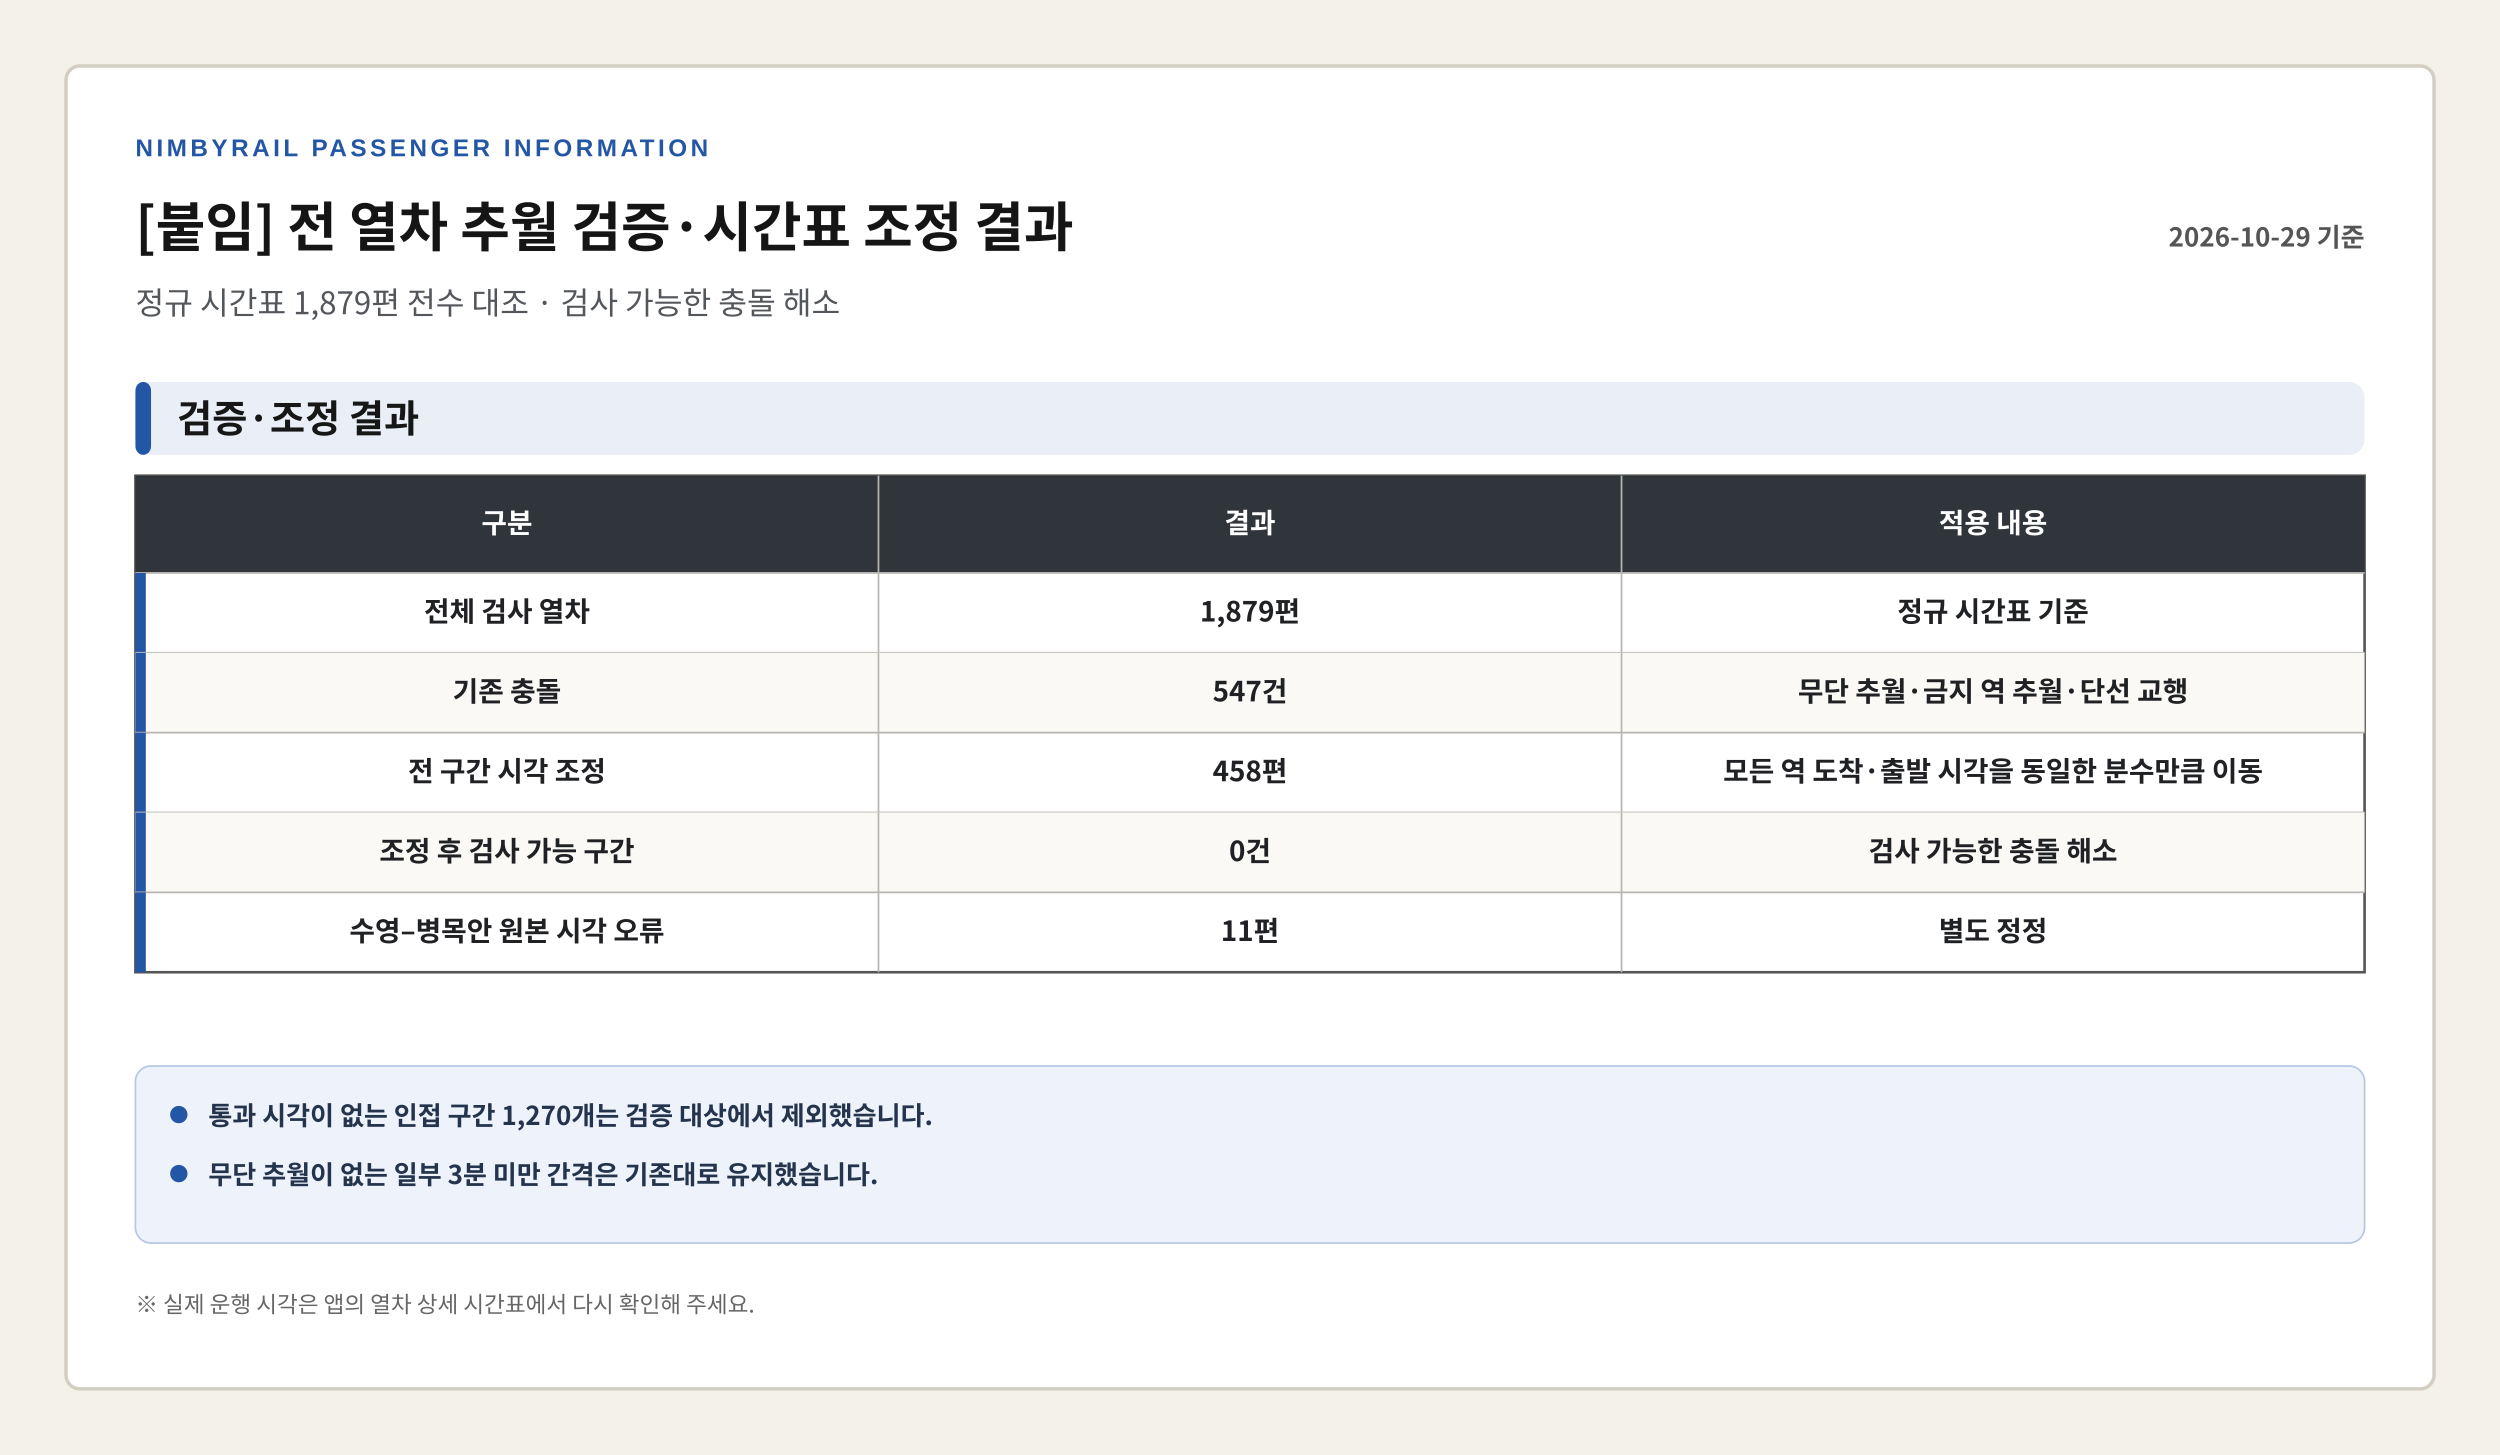
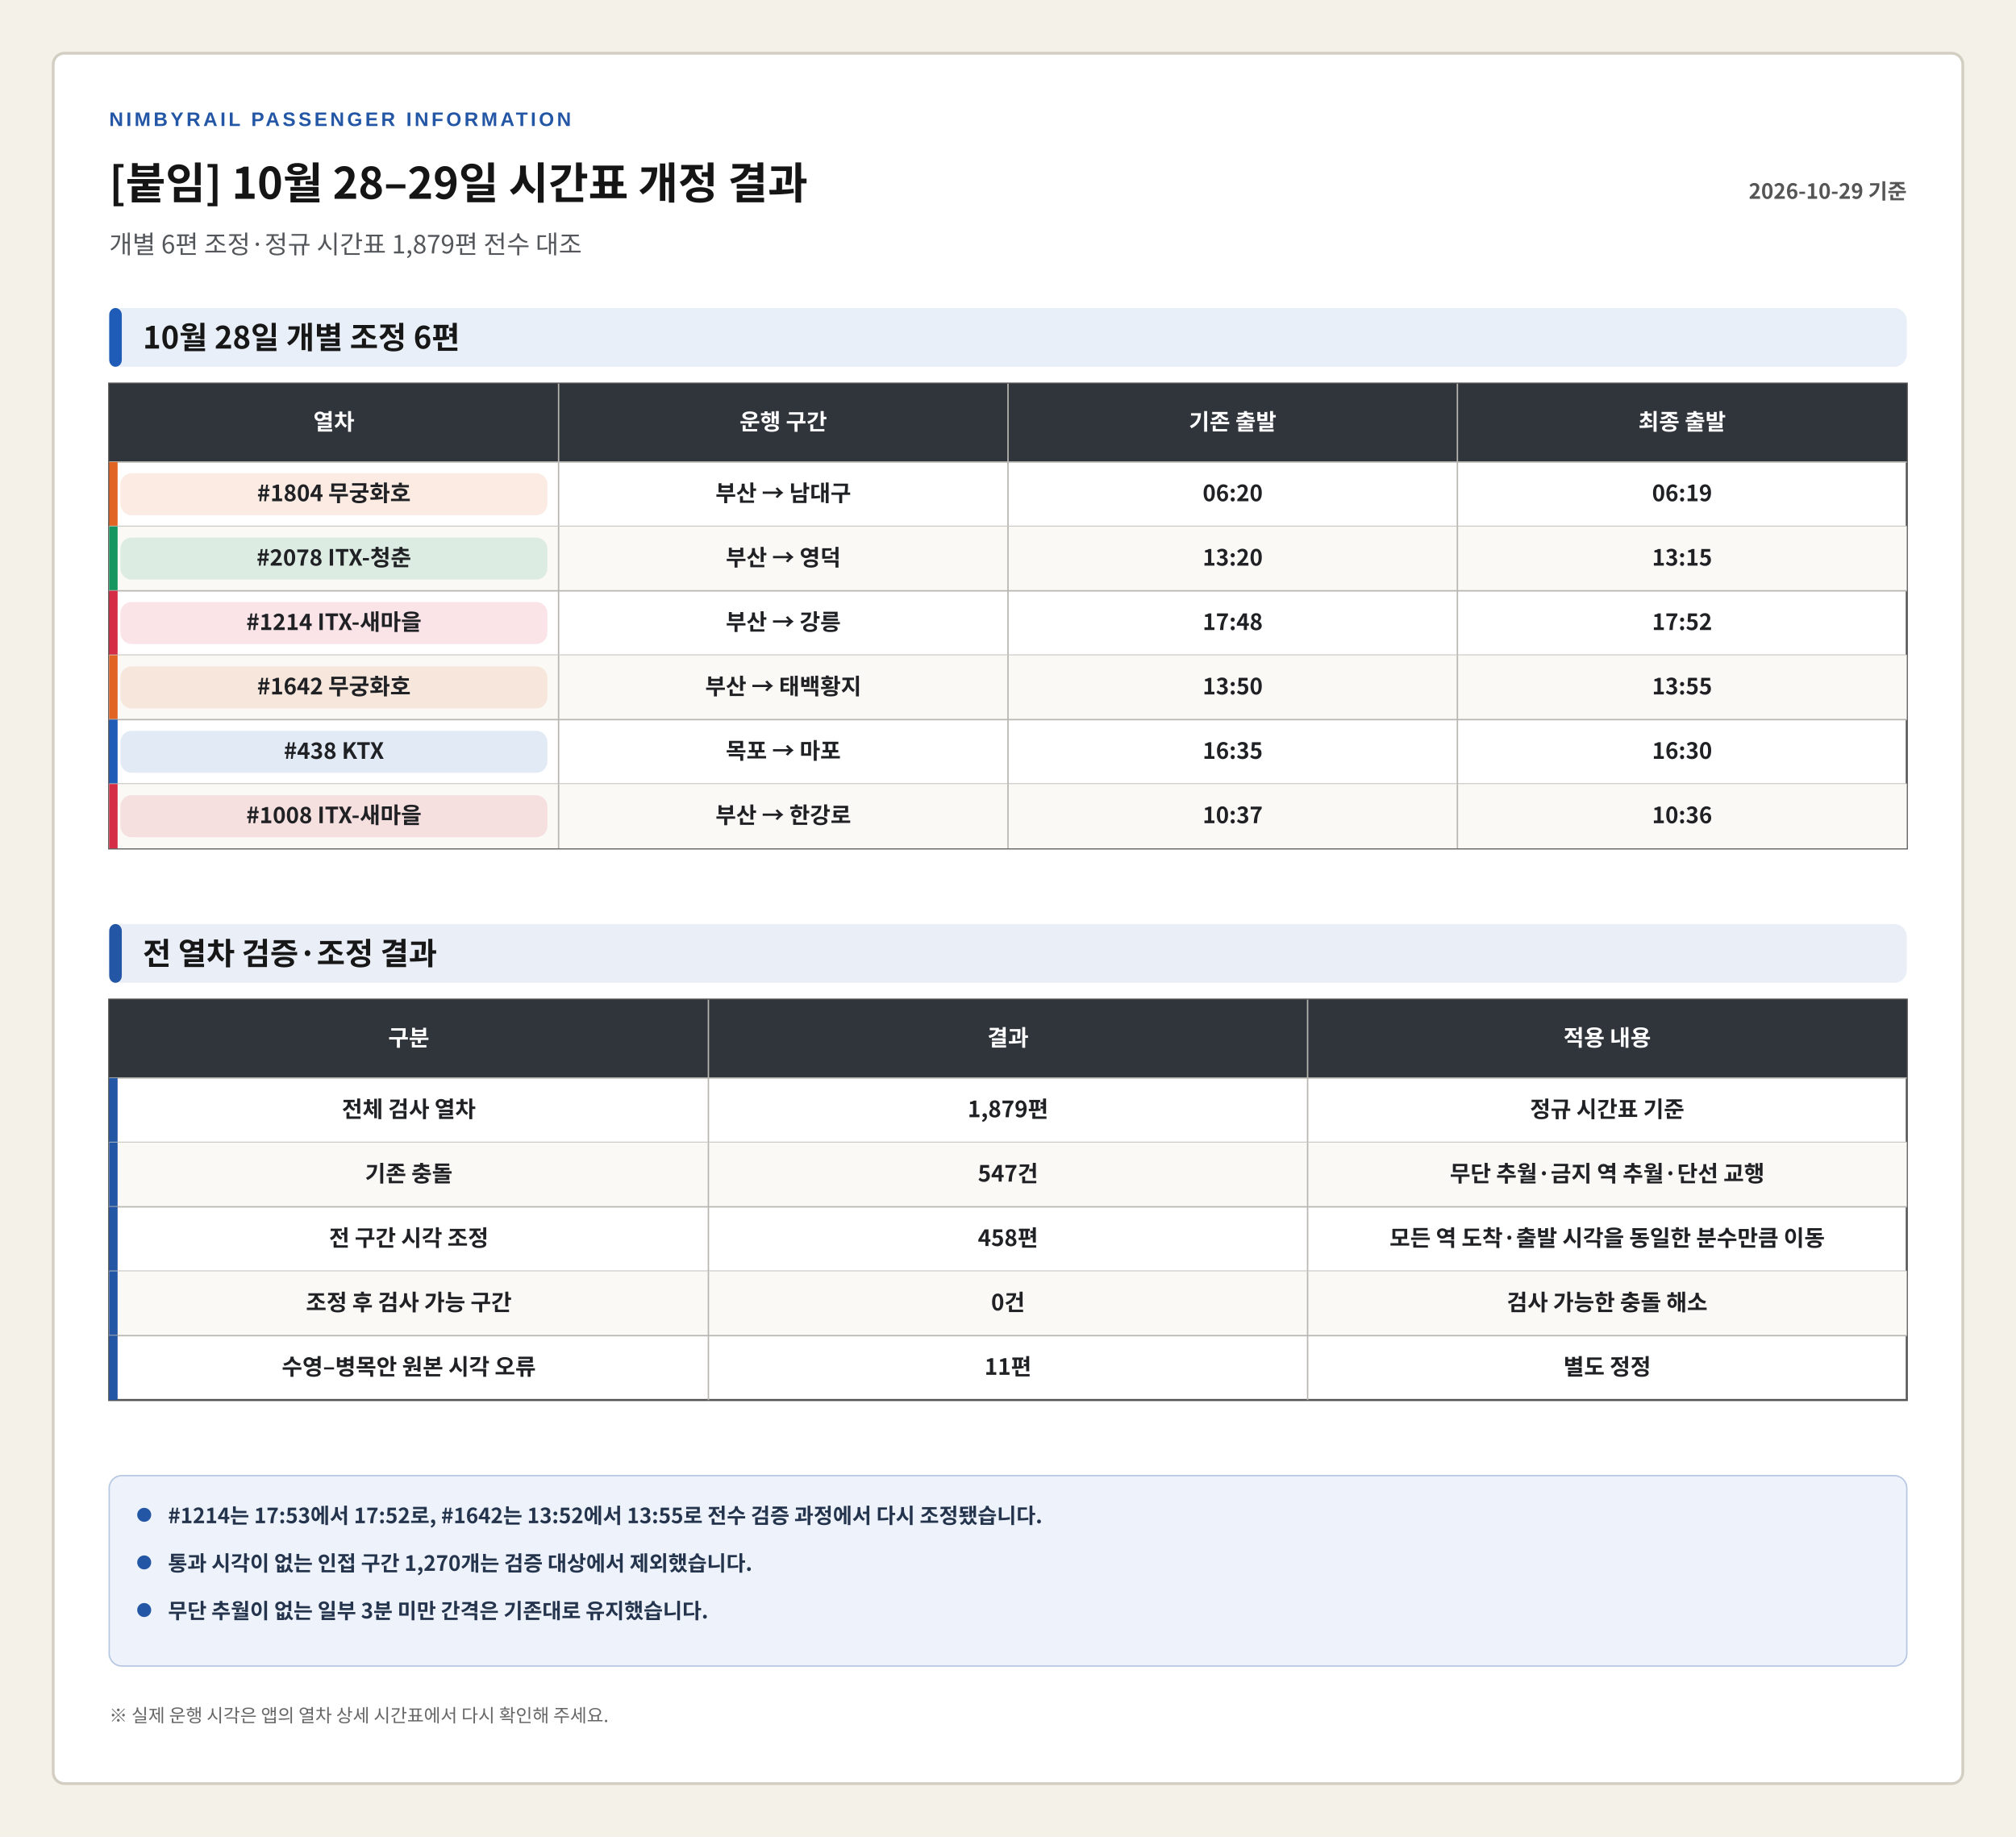
- <svg xmlns="http://www.w3.org/2000/svg" width="1440" height="838" viewBox="0 0 1440 838">
+ <svg xmlns="http://www.w3.org/2000/svg" width="1440" height="1312" viewBox="0 0 1440 1312">
  <style>
    .brand{font:700 14px Arial,sans-serif;letter-spacing:2px;fill:#2456a6}
    .title{font:800 31px 'Apple SD Gothic Neo','Noto Sans CJK KR',sans-serif;fill:#151515}
    .subtitle{font:500 18px 'Apple SD Gothic Neo','Noto Sans CJK KR',sans-serif;fill:#53565a}
    .date{font:600 15px 'Apple SD Gothic Neo','Noto Sans CJK KR',sans-serif;fill:#555}
    .section{font:800 22px 'Apple SD Gothic Neo','Noto Sans CJK KR',sans-serif;fill:#171717}
    .th{font:850 16px 'Apple SD Gothic Neo','Noto Sans CJK KR',sans-serif}.headerText{fill:#fff}
    .td{font:650 16px 'Apple SD Gothic Neo','Noto Sans CJK KR',sans-serif;fill:#202124}.gradeText{font-weight:850}
    .callout{font:650 15px 'Apple SD Gothic Neo','Noto Sans CJK KR',sans-serif;fill:#24344d}
    .foot{font:500 13px 'Apple SD Gothic Neo','Noto Sans CJK KR',sans-serif;fill:#666}
    .grid{stroke:#b8b6b0;stroke-width:1}
  </style>
-   <rect width="1440" height="838" fill="#f4f1e9" />
-   <rect x="38" y="38" width="1364" height="762" rx="8" fill="#fff" stroke="#d3cec2" stroke-width="2" />
+   <rect width="1440" height="1312" fill="#f4f1e9" />
+   <rect x="38" y="38" width="1364" height="1236" rx="8" fill="#fff" stroke="#d3cec2" stroke-width="2" />
  <text x="78" y="90" class="brand">NIMBYRAIL PASSENGER INFORMATION</text>
-   <text x="78" y="142" class="title">[붙임] 전 열차 추월 검증·시간표 조정 결과</text>
-   <text x="78" y="181" class="subtitle">정규 시간표 1,879편 전수 대조 · 검사 가능한 충돌 해소</text>
+   <text x="78" y="142" class="title">[붙임] 10월 28–29일 시간표 개정 결과</text>
+   <text x="78" y="181" class="subtitle">개별 6편 조정·정규 시간표 1,879편 전수 대조</text>
  <text x="1362" y="142" text-anchor="end" class="date">2026-10-29 기준</text>
-   <rect x="78" y="220" width="1284" height="42" rx="9" fill="#2456a6" opacity=".10" />
-   <rect x="78" y="220" width="9" height="42" rx="5" fill="#2456a6" />
-   <text x="102" y="249" class="section">검증·조정 결과</text>
-   <rect x="78" y="274" width="1284" height="286" fill="#fff" stroke="#555" stroke-width="1.5" />
+   <rect x="78" y="220" width="1284" height="42" rx="9" fill="#1f5cb8" opacity=".10" />
+   <rect x="78" y="220" width="9" height="42" rx="5" fill="#1f5cb8" />
+   <text x="102" y="249" class="section">10월 28일 개별 조정 6편</text>
+   <rect x="78" y="274" width="1284" height="332" fill="#fff" stroke="#555" stroke-width="1.5" />
  <rect x="78" y="274" width="1284" height="56" fill="#30343b" />
-   <text x="292" y="307" text-anchor="middle" class="th headerText">
-     <tspan x="292" dy="0">구분</tspan>
-   </text>
-   <text x="720" y="307" text-anchor="middle" class="th headerText">
-     <tspan x="720" dy="0">결과</tspan>
-   </text>
-   <line x1="506" y1="274" x2="506" y2="330" class="grid" />
-   <text x="1148" y="307" text-anchor="middle" class="th headerText">
-     <tspan x="1148" dy="0">적용 내용</tspan>
-   </text>
-   <line x1="934" y1="274" x2="934" y2="330" class="grid" />
+   <text x="238.5" y="307" text-anchor="middle" class="th headerText">
+     <tspan x="238.5" dy="0">열차</tspan>
+   </text>
+   <text x="559.5" y="307" text-anchor="middle" class="th headerText">
+     <tspan x="559.5" dy="0">운행 구간</tspan>
+   </text>
+   <line x1="399" y1="274" x2="399" y2="330" class="grid" />
+   <text x="880.5" y="307" text-anchor="middle" class="th headerText">
+     <tspan x="880.5" dy="0">기존 출발</tspan>
+   </text>
+   <line x1="720" y1="274" x2="720" y2="330" class="grid" />
+   <text x="1201.5" y="307" text-anchor="middle" class="th headerText">
+     <tspan x="1201.5" dy="0">최종 출발</tspan>
+   </text>
+   <line x1="1041" y1="274" x2="1041" y2="330" class="grid" />
  <line x1="78" y1="330" x2="1362" y2="330" class="grid" />
-   <rect x="78" y="330" width="6" height="46" fill="#2456a6" />
-   <text x="292" y="358" text-anchor="middle" class="td">
-     <tspan x="292" dy="0">전체 검사 열차</tspan>
-   </text>
-   <text x="720" y="358" text-anchor="middle" class="td">
-     <tspan x="720" dy="0">1,879편</tspan>
-   </text>
-   <line x1="506" y1="330" x2="506" y2="376" class="grid" />
-   <text x="1148" y="358" text-anchor="middle" class="td">
-     <tspan x="1148" dy="0">정규 시간표 기준</tspan>
-   </text>
-   <line x1="934" y1="330" x2="934" y2="376" class="grid" />
+   <rect x="78" y="330" width="6" height="46" fill="#e16425" />
+   <rect x="86" y="338" width="305" height="30" rx="8" fill="#e16425" opacity=".13" />
+   <text x="238.5" y="358" text-anchor="middle" class="td gradeText">
+     <tspan x="238.5" dy="0">#1804 무궁화호</tspan>
+   </text>
+   <text x="559.5" y="358" text-anchor="middle" class="td">
+     <tspan x="559.5" dy="0">부산 → 남대구</tspan>
+   </text>
+   <line x1="399" y1="330" x2="399" y2="376" class="grid" />
+   <text x="880.5" y="358" text-anchor="middle" class="td">
+     <tspan x="880.5" dy="0">06:20</tspan>
+   </text>
+   <line x1="720" y1="330" x2="720" y2="376" class="grid" />
+   <text x="1201.5" y="358" text-anchor="middle" class="td">
+     <tspan x="1201.5" dy="0">06:19</tspan>
+   </text>
+   <line x1="1041" y1="330" x2="1041" y2="376" class="grid" />
  <line x1="78" y1="376" x2="1362" y2="376" class="grid" />
  <rect x="78" y="376" width="1284" height="46" fill="#faf9f6" />
-   <rect x="78" y="376" width="6" height="46" fill="#2456a6" />
-   <text x="292" y="404" text-anchor="middle" class="td">
-     <tspan x="292" dy="0">기존 충돌</tspan>
-   </text>
-   <text x="720" y="404" text-anchor="middle" class="td">
-     <tspan x="720" dy="0">547건</tspan>
-   </text>
-   <line x1="506" y1="376" x2="506" y2="422" class="grid" />
-   <text x="1148" y="404" text-anchor="middle" class="td">
-     <tspan x="1148" dy="0">무단 추월·금지 역 추월·단선 교행</tspan>
-   </text>
-   <line x1="934" y1="376" x2="934" y2="422" class="grid" />
+   <rect x="78" y="376" width="6" height="46" fill="#15955f" />
+   <rect x="86" y="384" width="305" height="30" rx="8" fill="#15955f" opacity=".13" />
+   <text x="238.5" y="404" text-anchor="middle" class="td gradeText">
+     <tspan x="238.5" dy="0">#2078 ITX-청춘</tspan>
+   </text>
+   <text x="559.5" y="404" text-anchor="middle" class="td">
+     <tspan x="559.5" dy="0">부산 → 영덕</tspan>
+   </text>
+   <line x1="399" y1="376" x2="399" y2="422" class="grid" />
+   <text x="880.5" y="404" text-anchor="middle" class="td">
+     <tspan x="880.5" dy="0">13:20</tspan>
+   </text>
+   <line x1="720" y1="376" x2="720" y2="422" class="grid" />
+   <text x="1201.5" y="404" text-anchor="middle" class="td">
+     <tspan x="1201.5" dy="0">13:15</tspan>
+   </text>
+   <line x1="1041" y1="376" x2="1041" y2="422" class="grid" />
  <line x1="78" y1="422" x2="1362" y2="422" class="grid" />
-   <rect x="78" y="422" width="6" height="46" fill="#2456a6" />
-   <text x="292" y="450" text-anchor="middle" class="td">
-     <tspan x="292" dy="0">전 구간 시각 조정</tspan>
-   </text>
-   <text x="720" y="450" text-anchor="middle" class="td">
-     <tspan x="720" dy="0">458편</tspan>
-   </text>
-   <line x1="506" y1="422" x2="506" y2="468" class="grid" />
-   <text x="1148" y="450" text-anchor="middle" class="td">
-     <tspan x="1148" dy="0">모든 역 도착·출발 시각을 동일한 분수만큼 이동</tspan>
-   </text>
-   <line x1="934" y1="422" x2="934" y2="468" class="grid" />
+   <rect x="78" y="422" width="6" height="46" fill="#d52d45" />
+   <rect x="86" y="430" width="305" height="30" rx="8" fill="#d52d45" opacity=".13" />
+   <text x="238.5" y="450" text-anchor="middle" class="td gradeText">
+     <tspan x="238.5" dy="0">#1214 ITX-새마을</tspan>
+   </text>
+   <text x="559.5" y="450" text-anchor="middle" class="td">
+     <tspan x="559.5" dy="0">부산 → 강릉</tspan>
+   </text>
+   <line x1="399" y1="422" x2="399" y2="468" class="grid" />
+   <text x="880.5" y="450" text-anchor="middle" class="td">
+     <tspan x="880.5" dy="0">17:48</tspan>
+   </text>
+   <line x1="720" y1="422" x2="720" y2="468" class="grid" />
+   <text x="1201.5" y="450" text-anchor="middle" class="td">
+     <tspan x="1201.5" dy="0">17:52</tspan>
+   </text>
+   <line x1="1041" y1="422" x2="1041" y2="468" class="grid" />
  <line x1="78" y1="468" x2="1362" y2="468" class="grid" />
  <rect x="78" y="468" width="1284" height="46" fill="#faf9f6" />
-   <rect x="78" y="468" width="6" height="46" fill="#2456a6" />
-   <text x="292" y="496" text-anchor="middle" class="td">
+   <rect x="78" y="468" width="6" height="46" fill="#e16425" />
+   <rect x="86" y="476" width="305" height="30" rx="8" fill="#e16425" opacity=".13" />
+   <text x="238.5" y="496" text-anchor="middle" class="td gradeText">
+     <tspan x="238.5" dy="0">#1642 무궁화호</tspan>
+   </text>
+   <text x="559.5" y="496" text-anchor="middle" class="td">
+     <tspan x="559.5" dy="0">부산 → 태백황지</tspan>
+   </text>
+   <line x1="399" y1="468" x2="399" y2="514" class="grid" />
+   <text x="880.5" y="496" text-anchor="middle" class="td">
+     <tspan x="880.5" dy="0">13:50</tspan>
+   </text>
+   <line x1="720" y1="468" x2="720" y2="514" class="grid" />
+   <text x="1201.5" y="496" text-anchor="middle" class="td">
+     <tspan x="1201.5" dy="0">13:55</tspan>
+   </text>
+   <line x1="1041" y1="468" x2="1041" y2="514" class="grid" />
+   <line x1="78" y1="514" x2="1362" y2="514" class="grid" />
+   <rect x="78" y="514" width="6" height="46" fill="#1f5cb8" />
+   <rect x="86" y="522" width="305" height="30" rx="8" fill="#1f5cb8" opacity=".13" />
+   <text x="238.5" y="542" text-anchor="middle" class="td gradeText">
+     <tspan x="238.5" dy="0">#438 KTX</tspan>
+   </text>
+   <text x="559.5" y="542" text-anchor="middle" class="td">
+     <tspan x="559.5" dy="0">목포 → 마포</tspan>
+   </text>
+   <line x1="399" y1="514" x2="399" y2="560" class="grid" />
+   <text x="880.5" y="542" text-anchor="middle" class="td">
+     <tspan x="880.5" dy="0">16:35</tspan>
+   </text>
+   <line x1="720" y1="514" x2="720" y2="560" class="grid" />
+   <text x="1201.5" y="542" text-anchor="middle" class="td">
+     <tspan x="1201.5" dy="0">16:30</tspan>
+   </text>
+   <line x1="1041" y1="514" x2="1041" y2="560" class="grid" />
+   <line x1="78" y1="560" x2="1362" y2="560" class="grid" />
+   <rect x="78" y="560" width="1284" height="46" fill="#faf9f6" />
+   <rect x="78" y="560" width="6" height="46" fill="#d52d45" />
+   <rect x="86" y="568" width="305" height="30" rx="8" fill="#d52d45" opacity=".13" />
+   <text x="238.5" y="588" text-anchor="middle" class="td gradeText">
+     <tspan x="238.5" dy="0">#1008 ITX-새마을</tspan>
+   </text>
+   <text x="559.5" y="588" text-anchor="middle" class="td">
+     <tspan x="559.5" dy="0">부산 → 한강로</tspan>
+   </text>
+   <line x1="399" y1="560" x2="399" y2="606" class="grid" />
+   <text x="880.5" y="588" text-anchor="middle" class="td">
+     <tspan x="880.5" dy="0">10:37</tspan>
+   </text>
+   <line x1="720" y1="560" x2="720" y2="606" class="grid" />
+   <text x="1201.5" y="588" text-anchor="middle" class="td">
+     <tspan x="1201.5" dy="0">10:36</tspan>
+   </text>
+   <line x1="1041" y1="560" x2="1041" y2="606" class="grid" />
+   <rect x="78" y="660" width="1284" height="42" rx="9" fill="#2456a6" opacity=".10" />
+   <rect x="78" y="660" width="9" height="42" rx="5" fill="#2456a6" />
+   <text x="102" y="689" class="section">전 열차 검증·조정 결과</text>
+   <rect x="78" y="714" width="1284" height="286" fill="#fff" stroke="#555" stroke-width="1.5" />
+   <rect x="78" y="714" width="1284" height="56" fill="#30343b" />
+   <text x="292" y="747" text-anchor="middle" class="th headerText">
+     <tspan x="292" dy="0">구분</tspan>
+   </text>
+   <text x="720" y="747" text-anchor="middle" class="th headerText">
+     <tspan x="720" dy="0">결과</tspan>
+   </text>
+   <line x1="506" y1="714" x2="506" y2="770" class="grid" />
+   <text x="1148" y="747" text-anchor="middle" class="th headerText">
+     <tspan x="1148" dy="0">적용 내용</tspan>
+   </text>
+   <line x1="934" y1="714" x2="934" y2="770" class="grid" />
+   <line x1="78" y1="770" x2="1362" y2="770" class="grid" />
+   <rect x="78" y="770" width="6" height="46" fill="#2456a6" />
+   <text x="292" y="798" text-anchor="middle" class="td">
+     <tspan x="292" dy="0">전체 검사 열차</tspan>
+   </text>
+   <text x="720" y="798" text-anchor="middle" class="td">
+     <tspan x="720" dy="0">1,879편</tspan>
+   </text>
+   <line x1="506" y1="770" x2="506" y2="816" class="grid" />
+   <text x="1148" y="798" text-anchor="middle" class="td">
+     <tspan x="1148" dy="0">정규 시간표 기준</tspan>
+   </text>
+   <line x1="934" y1="770" x2="934" y2="816" class="grid" />
+   <line x1="78" y1="816" x2="1362" y2="816" class="grid" />
+   <rect x="78" y="816" width="1284" height="46" fill="#faf9f6" />
+   <rect x="78" y="816" width="6" height="46" fill="#2456a6" />
+   <text x="292" y="844" text-anchor="middle" class="td">
+     <tspan x="292" dy="0">기존 충돌</tspan>
+   </text>
+   <text x="720" y="844" text-anchor="middle" class="td">
+     <tspan x="720" dy="0">547건</tspan>
+   </text>
+   <line x1="506" y1="816" x2="506" y2="862" class="grid" />
+   <text x="1148" y="844" text-anchor="middle" class="td">
+     <tspan x="1148" dy="0">무단 추월·금지 역 추월·단선 교행</tspan>
+   </text>
+   <line x1="934" y1="816" x2="934" y2="862" class="grid" />
+   <line x1="78" y1="862" x2="1362" y2="862" class="grid" />
+   <rect x="78" y="862" width="6" height="46" fill="#2456a6" />
+   <text x="292" y="890" text-anchor="middle" class="td">
+     <tspan x="292" dy="0">전 구간 시각 조정</tspan>
+   </text>
+   <text x="720" y="890" text-anchor="middle" class="td">
+     <tspan x="720" dy="0">458편</tspan>
+   </text>
+   <line x1="506" y1="862" x2="506" y2="908" class="grid" />
+   <text x="1148" y="890" text-anchor="middle" class="td">
+     <tspan x="1148" dy="0">모든 역 도착·출발 시각을 동일한 분수만큼 이동</tspan>
+   </text>
+   <line x1="934" y1="862" x2="934" y2="908" class="grid" />
+   <line x1="78" y1="908" x2="1362" y2="908" class="grid" />
+   <rect x="78" y="908" width="1284" height="46" fill="#faf9f6" />
+   <rect x="78" y="908" width="6" height="46" fill="#2456a6" />
+   <text x="292" y="936" text-anchor="middle" class="td">
    <tspan x="292" dy="0">조정 후 검사 가능 구간</tspan>
  </text>
-   <text x="720" y="496" text-anchor="middle" class="td">
+   <text x="720" y="936" text-anchor="middle" class="td">
    <tspan x="720" dy="0">0건</tspan>
  </text>
-   <line x1="506" y1="468" x2="506" y2="514" class="grid" />
-   <text x="1148" y="496" text-anchor="middle" class="td">
+   <line x1="506" y1="908" x2="506" y2="954" class="grid" />
+   <text x="1148" y="936" text-anchor="middle" class="td">
    <tspan x="1148" dy="0">검사 가능한 충돌 해소</tspan>
  </text>
-   <line x1="934" y1="468" x2="934" y2="514" class="grid" />
-   <line x1="78" y1="514" x2="1362" y2="514" class="grid" />
-   <rect x="78" y="514" width="6" height="46" fill="#2456a6" />
-   <text x="292" y="542" text-anchor="middle" class="td">
+   <line x1="934" y1="908" x2="934" y2="954" class="grid" />
+   <line x1="78" y1="954" x2="1362" y2="954" class="grid" />
+   <rect x="78" y="954" width="6" height="46" fill="#2456a6" />
+   <text x="292" y="982" text-anchor="middle" class="td">
    <tspan x="292" dy="0">수영–병목안 원본 시각 오류</tspan>
  </text>
-   <text x="720" y="542" text-anchor="middle" class="td">
+   <text x="720" y="982" text-anchor="middle" class="td">
    <tspan x="720" dy="0">11편</tspan>
  </text>
-   <line x1="506" y1="514" x2="506" y2="560" class="grid" />
-   <text x="1148" y="542" text-anchor="middle" class="td">
+   <line x1="506" y1="954" x2="506" y2="1000" class="grid" />
+   <text x="1148" y="982" text-anchor="middle" class="td">
    <tspan x="1148" dy="0">별도 정정</tspan>
  </text>
-   <line x1="934" y1="514" x2="934" y2="560" class="grid" />
-   <rect x="78" y="614" width="1284" height="102" rx="9" fill="#eef3fb" stroke="#b6c7e2" />
-   <circle cx="103" cy="642" r="5" fill="#2456a6" />
-   <text x="120" y="648" class="callout">통과 시각이 없는 인접 구간 1,270개는 검증 대상에서 제외했습니다.</text>
-   <circle cx="103" cy="676" r="5" fill="#2456a6" />
-   <text x="120" y="682" class="callout">무단 추월이 없는 일부 3분 미만 간격은 기존대로 유지했습니다.</text>
-   <text x="78" y="756" class="foot">※ 실제 운행 시각은 앱의 열차 상세 시간표에서 다시 확인해 주세요.</text>
+   <line x1="934" y1="954" x2="934" y2="1000" class="grid" />
+   <rect x="78" y="1054" width="1284" height="136" rx="9" fill="#eef3fb" stroke="#b6c7e2" />
+   <circle cx="103" cy="1082" r="5" fill="#2456a6" />
+   <text x="120" y="1088" class="callout">#1214는 17:53에서 17:52로, #1642는 13:52에서 13:55로 전수 검증 과정에서 다시 조정됐습니다.</text>
+   <circle cx="103" cy="1116" r="5" fill="#2456a6" />
+   <text x="120" y="1122" class="callout">통과 시각이 없는 인접 구간 1,270개는 검증 대상에서 제외했습니다.</text>
+   <circle cx="103" cy="1150" r="5" fill="#2456a6" />
+   <text x="120" y="1156" class="callout">무단 추월이 없는 일부 3분 미만 간격은 기존대로 유지했습니다.</text>
+   <text x="78" y="1230" class="foot">※ 실제 운행 시각은 앱의 열차 상세 시간표에서 다시 확인해 주세요.</text>
</svg>
